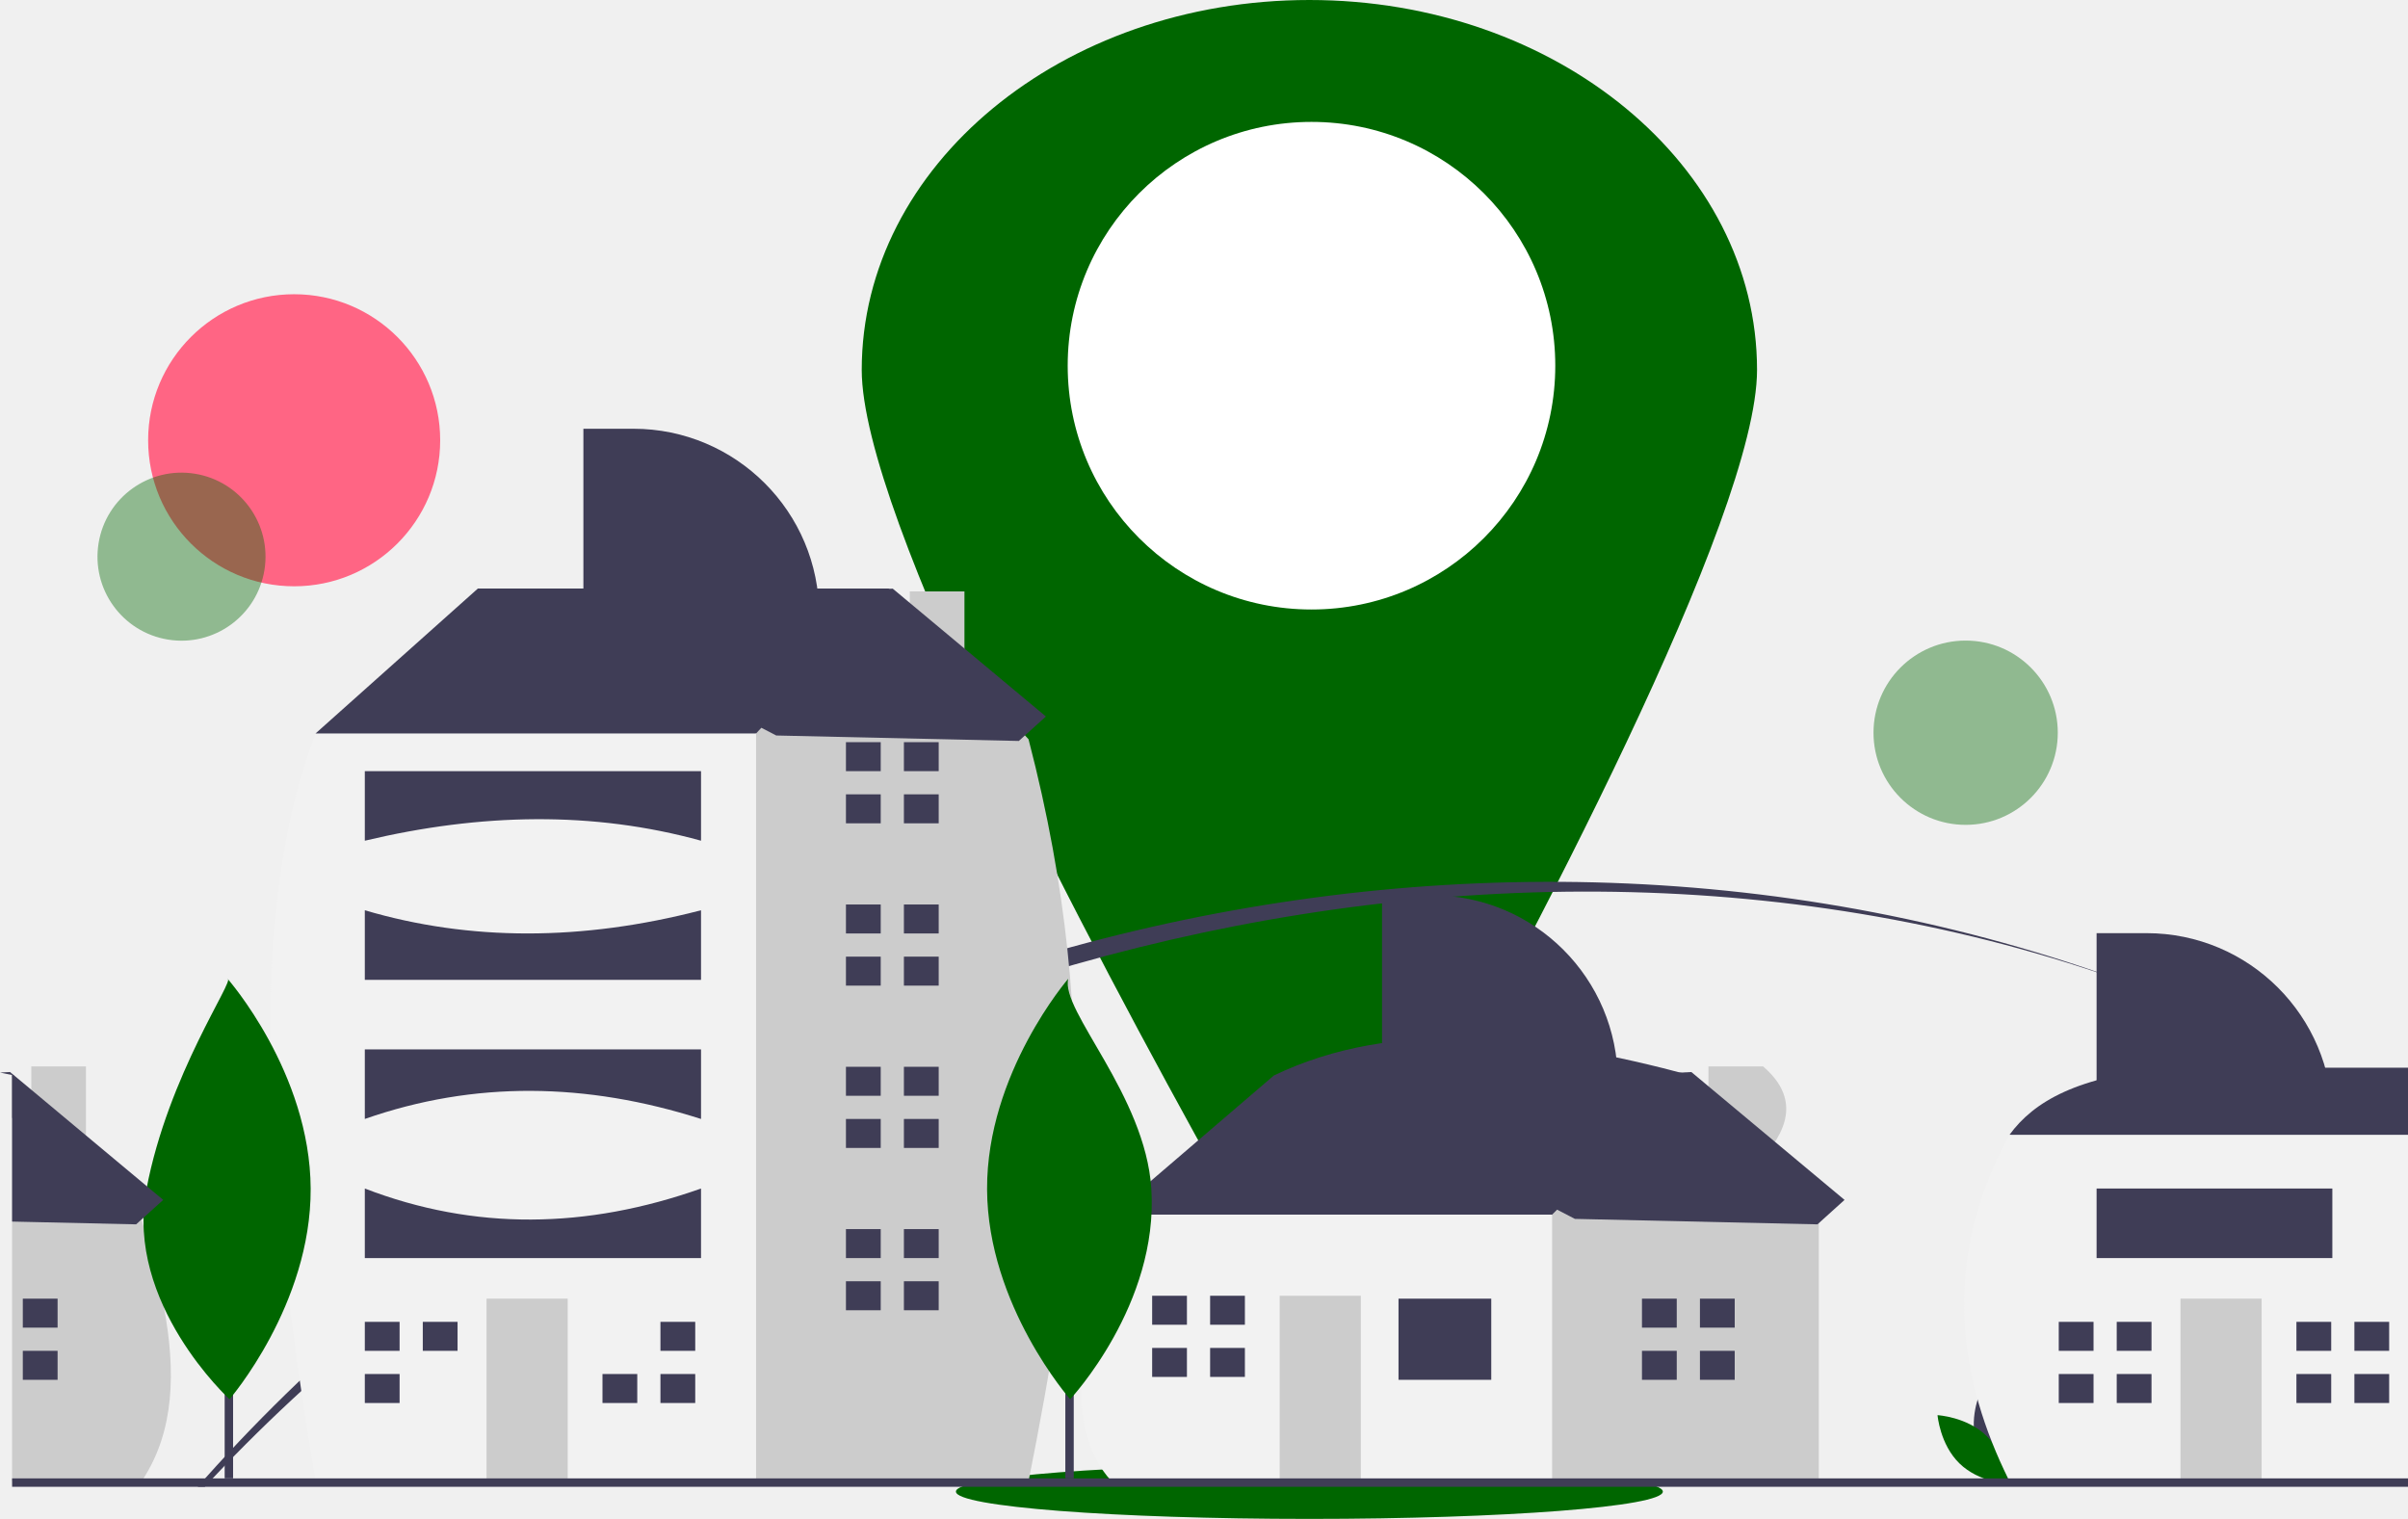
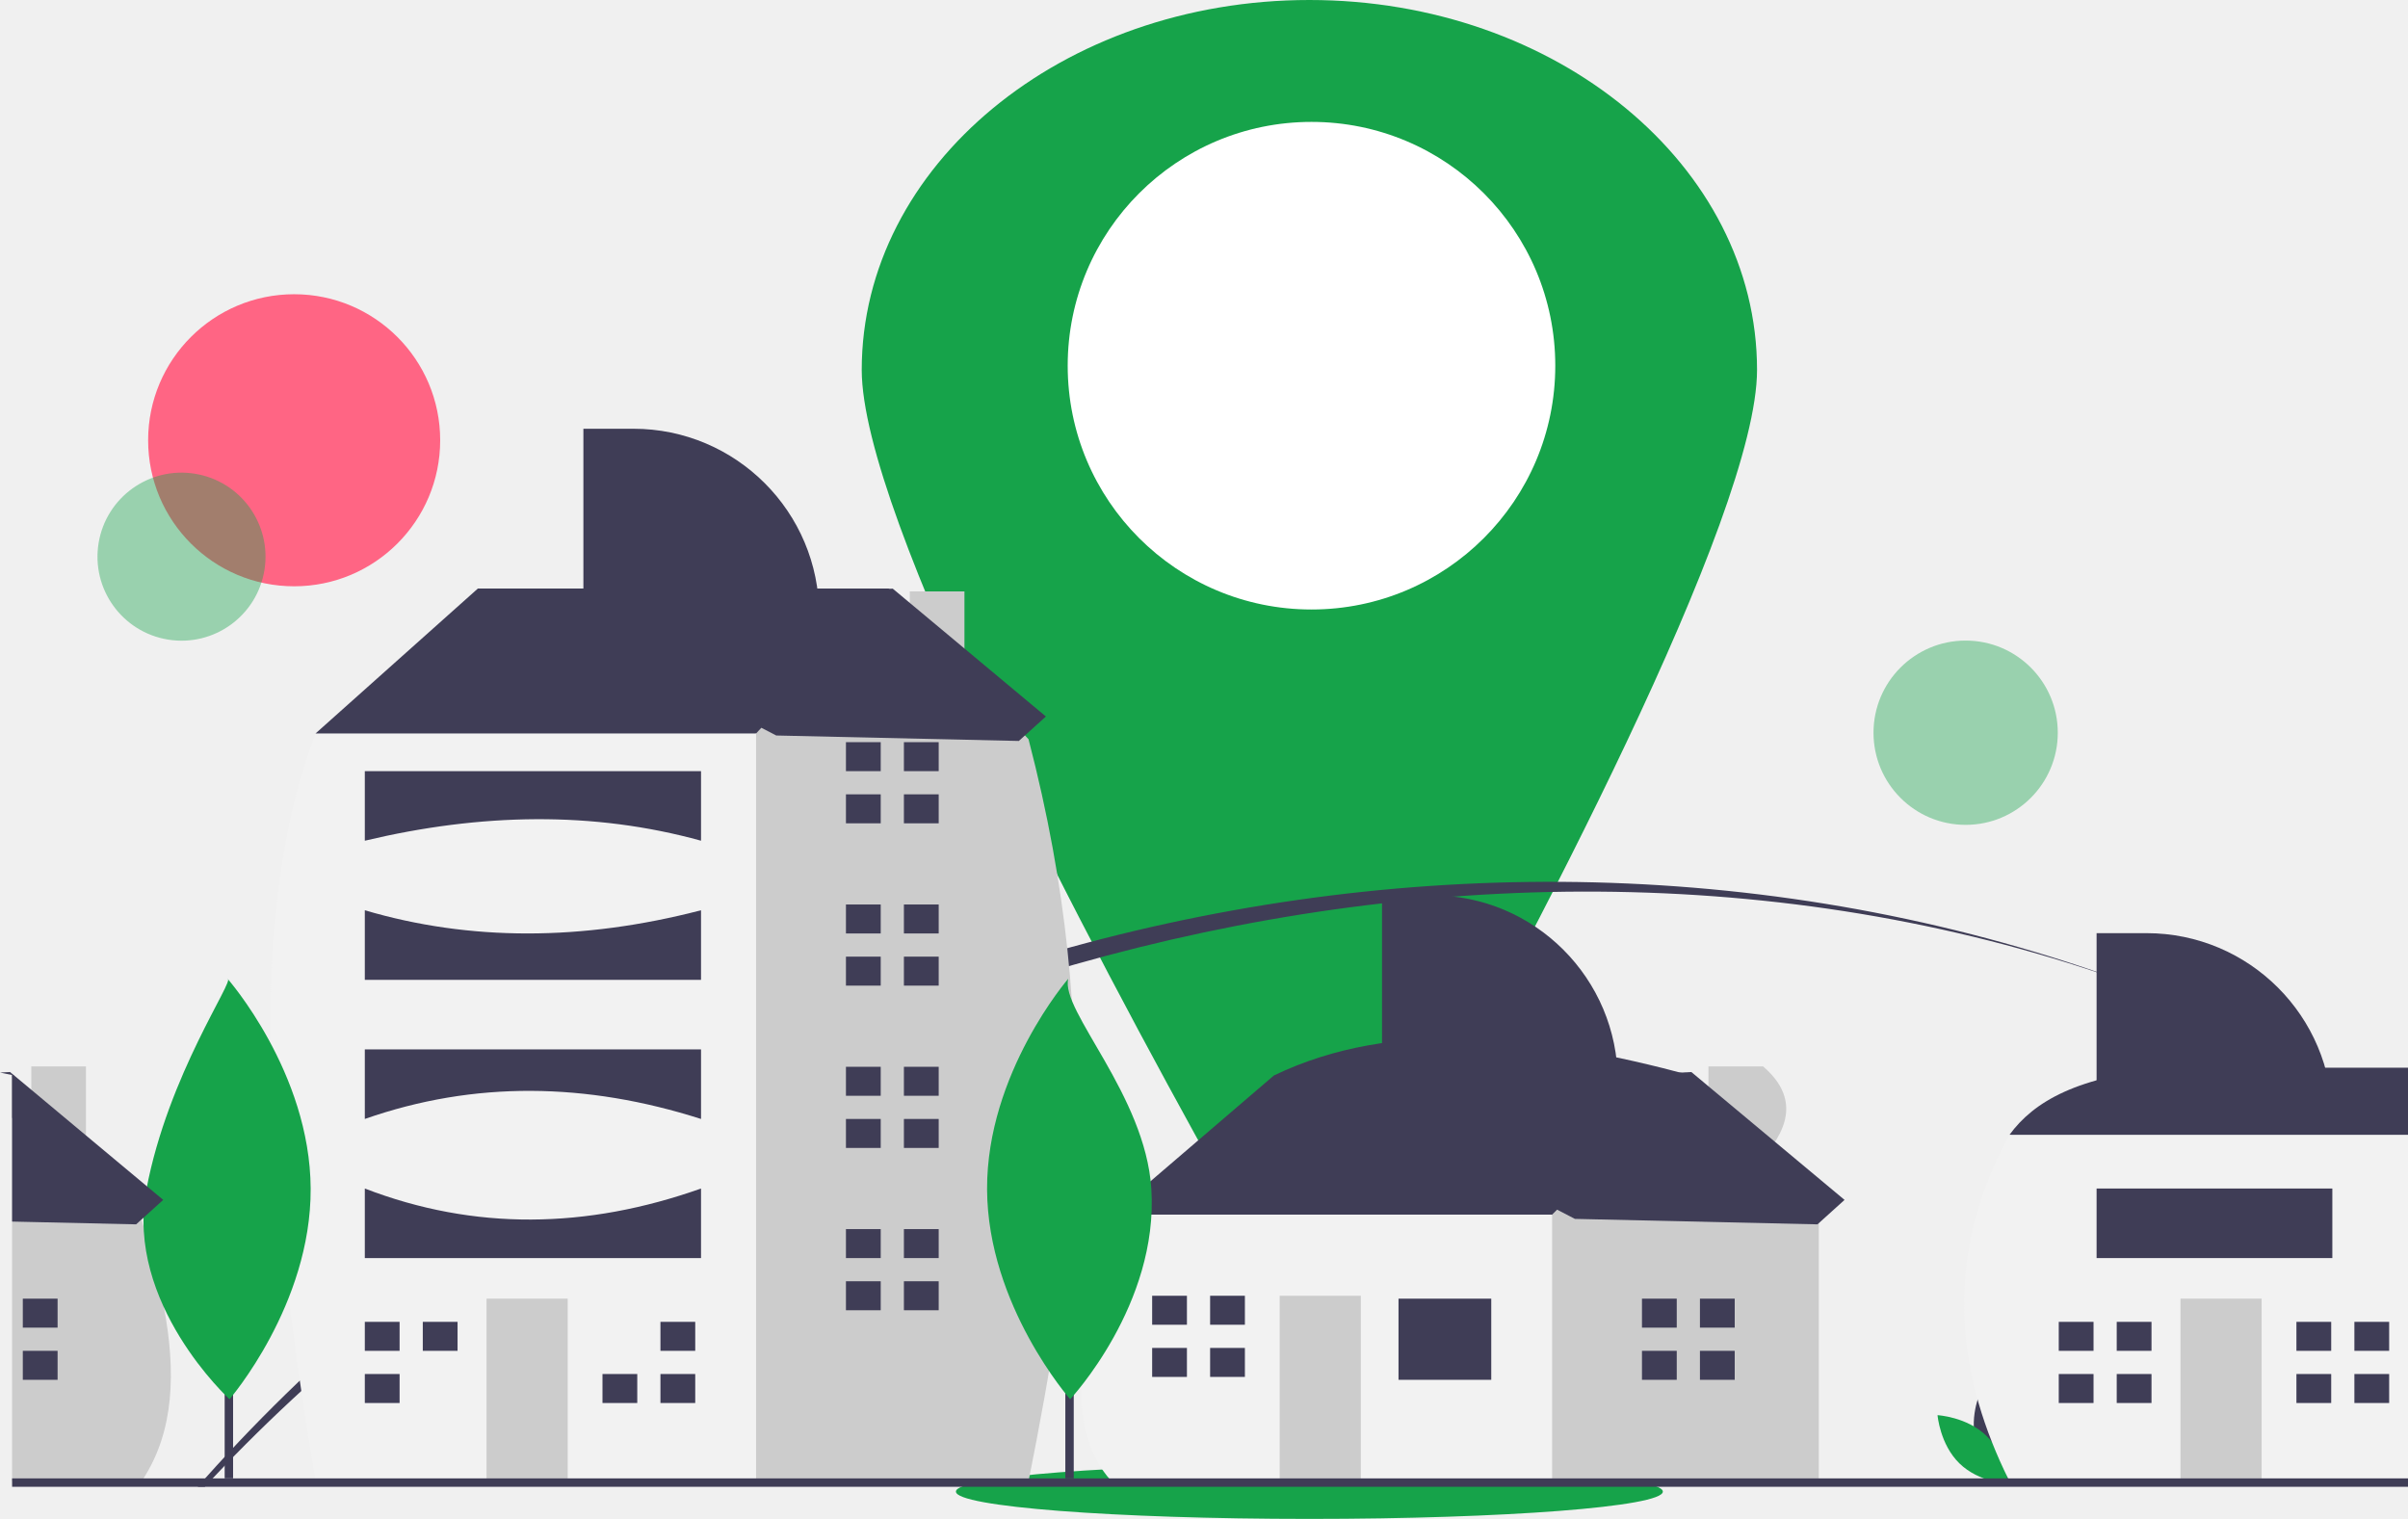
<svg xmlns="http://www.w3.org/2000/svg" data-name="Layer 1" width="572.88" height="361.347" viewBox="0 0 572.88 361.347">
-   <path d="M731.572,357.326c0,34.668-54.19,136.907-85.26,192.678a24.312,24.312,0,0,1-42.48,0c-31.07-55.771-85.26-158.01-85.26-192.678,0-48.601,47.682-88,106.5-88S731.572,308.725,731.572,357.326Z" transform="translate(-313.5599 -269.3263)" fill="#006600" />
+   <path d="M731.572,357.326c0,34.668-54.19,136.907-85.26,192.678a24.312,24.312,0,0,1-42.48,0c-31.07-55.771-85.26-158.01-85.26-192.678,0-48.601,47.682-88,106.5-88S731.572,308.725,731.572,357.326Z" transform="translate(-313.5599 -269.3263)" fill="#16a34a" />
  <circle cx="312.012" cy="87" r="58" fill="#fff" />
  <circle cx="69.982" cy="104.74" r="34.74" fill="#ff6584" />
-   <ellipse cx="311.512" cy="354.856" rx="84.092" ry="6.492" fill="#006600" />
-   <circle cx="356.74" cy="401.758" r="19.986" transform="translate(-410.5334 420.2112) rotate(-80.78252)" fill="#006600" opacity="0.4" style="isolation:isolate" />
+   <ellipse cx="311.512" cy="354.856" rx="84.092" ry="6.492" fill="#16a34a" />
+   <circle cx="356.74" cy="401.758" r="19.986" transform="translate(-410.5334 420.2112) rotate(-80.78252)" fill="#16a34a" opacity="0.4" style="isolation:isolate" />
  <path d="M824.33,504.856c-157.39-59-349.35-1.48-460.18,116.18-.63.66-1.26,1.33-1.87,2h-1.69c.58-.67,1.18-1.34,1.77-2C475.49,494.426,664.9,443.966,824.33,504.856Z" transform="translate(-313.5599 -269.3263)" fill="#3f3d56" />
  <path d="M867.34,524.426a375.733,375.733,0,0,0-43.01-19.57A341.325,341.325,0,0,1,867.34,524.426Z" transform="translate(-313.5599 -269.3263)" fill="#3f3d56" />
-   <circle cx="467.641" cy="174.315" r="21.92" fill="#006600" opacity="0.4" style="isolation:isolate" />
+   <circle cx="467.641" cy="174.315" r="21.92" fill="#16a34a" opacity="0.4" style="isolation:isolate" />
  <path d="M783.641,612.247c1.694,6.262,7.496,10.14,7.496,10.14s3.056-6.274,1.362-12.536-7.496-10.14-7.496-10.14S781.947,605.986,783.641,612.247Z" transform="translate(-313.5599 -269.3263)" fill="#3f3d56" />
-   <path d="M786.13,610.902c4.648,4.525,5.216,11.481,5.216,11.481s-6.968-.381-11.617-4.905-5.216-11.481-5.216-11.481S781.482,606.377,786.13,610.902Z" transform="translate(-313.5599 -269.3263)" fill="#006600" />
+   <path d="M786.13,610.902c4.648,4.525,5.216,11.481,5.216,11.481s-6.968-.381-11.617-4.905-5.216-11.481-5.216-11.481S781.482,606.377,786.13,610.902Z" transform="translate(-313.5599 -269.3263)" fill="#16a34a" />
  <path d="M316.92,525.182v9.66l-.48.52v-10.28C316.6,525.112,316.76,525.152,316.92,525.182Z" transform="translate(-313.5599 -269.3263)" fill="#3f3d56" />
  <path d="M347.7,621.032c-.14.23-.29.46-.44.69h-30.82v-96.06l.48-.48,4.09,4.65v-6.8h13v21.58l13.13,14.91.12.14c.16.5.31,1,.46,1.5a.035.035,0,0,0,.01.02,177.405,177.405,0,0,1,4.84,19.19C355.43,595.662,355,609.682,347.7,621.032Z" transform="translate(-313.5599 -269.3263)" fill="#ccc" />
  <rect x="5.427" y="308.953" width="8.274" height="6.895" fill="#3f3d56" />
  <rect x="5.427" y="321.365" width="8.274" height="6.895" fill="#3f3d56" />
  <path d="M582.148,565.178l-4.137-6.895,38.614-33.098c28.547-13.741,62.958-9.776,99.294,0l0,9.653-35.856,38.615-41.373,8.274Z" transform="translate(-313.5599 -269.3263)" fill="#3f3d56" />
  <path d="M733.011,544.608c6.857-7.627,7.81-14.88,0-21.577h-13v6.804l-4.092-4.65-33.098,33.098-5.517,5.516-6.895,27.582,12.412,30.339h63.437V559.662Z" transform="translate(-313.5599 -269.3263)" fill="#ccc" />
  <path d="M578.011,558.283H682.821v63.438l-104.81,0C565.331,608.002,571.918,582.997,578.011,558.283Z" transform="translate(-313.5599 -269.3263)" fill="#f2f2f2" />
  <rect x="332.715" y="308.953" width="22.065" height="19.307" fill="#3f3d56" />
  <rect x="304.444" y="308.263" width="19.307" height="44.13" fill="#ccc" />
  <polygon points="282.379 315.159 282.379 308.264 274.105 308.264 274.105 315.159 281.689 315.159 282.379 315.159" fill="#3f3d56" />
  <polygon points="281.689 320.675 274.105 320.675 274.105 327.571 282.379 327.571 282.379 320.675 281.689 320.675" fill="#3f3d56" />
  <rect x="287.895" y="308.263" width="8.274" height="6.895" fill="#3f3d56" />
  <rect x="287.895" y="320.675" width="8.274" height="6.895" fill="#3f3d56" />
  <polygon points="398.911 315.849 398.911 308.953 390.636 308.953 390.636 315.849 398.221 315.849 398.911 315.849" fill="#3f3d56" />
  <polygon points="398.221 321.365 390.636 321.365 390.636 328.26 398.911 328.26 398.911 321.365 398.221 321.365" fill="#3f3d56" />
  <rect x="404.427" y="308.953" width="8.274" height="6.895" fill="#3f3d56" />
  <rect x="404.427" y="321.365" width="8.274" height="6.895" fill="#3f3d56" />
  <polygon points="81.966 180.01 75.071 174.493 113.685 140.016 211.599 140.016 211.599 170.356 148.162 213.108 81.966 180.01" fill="#3f3d56" />
  <path d="M543.011,428.682V410.031h-13v4.568l-4.852-5.257-31.719,34.477-12.411,8.275-19.245,140.603,29.023,29.023,67.45,0c10.335-51.988,18.53-105.394,0-176.522Z" transform="translate(-313.5599 -269.3263)" fill="#ccc" />
  <path d="M388.63,443.819l104.81,0V621.72l-104.81,0C377.161,552.607,371.56,488.515,388.63,443.819Z" transform="translate(-313.5599 -269.3263)" fill="#f2f2f2" />
  <rect x="115.753" y="308.953" width="19.307" height="43.441" fill="#ccc" />
  <polygon points="95.067 321.365 95.067 314.47 86.793 314.47 86.793 321.365 94.378 321.365 95.067 321.365" fill="#3f3d56" />
  <polygon points="94.378 326.881 86.793 326.881 86.793 333.777 95.067 333.777 95.067 326.881 94.378 326.881" fill="#3f3d56" />
  <rect x="100.583" y="314.469" width="8.274" height="6.895" fill="#3f3d56" />
  <polygon points="150.92 326.881 143.335 326.881 143.335 333.777 151.609 333.777 151.609 326.881 150.92 326.881" fill="#3f3d56" />
  <rect x="157.125" y="314.469" width="8.274" height="6.895" fill="#3f3d56" />
  <rect x="157.125" y="326.881" width="8.274" height="6.895" fill="#3f3d56" />
  <polygon points="209.53 183.457 209.53 176.562 201.256 176.562 201.256 183.457 208.841 183.457 209.53 183.457" fill="#3f3d56" />
  <polygon points="208.841 188.974 201.256 188.974 201.256 195.869 209.53 195.869 209.53 188.974 208.841 188.974" fill="#3f3d56" />
  <rect x="215.047" y="176.562" width="8.274" height="6.895" fill="#3f3d56" />
  <rect x="215.047" y="188.973" width="8.274" height="6.895" fill="#3f3d56" />
  <polygon points="209.53 222.072 209.53 215.176 201.256 215.176 201.256 222.072 208.841 222.072 209.53 222.072" fill="#3f3d56" />
  <polygon points="208.841 227.588 201.256 227.588 201.256 234.483 209.53 234.483 209.53 227.588 208.841 227.588" fill="#3f3d56" />
  <rect x="215.047" y="215.176" width="8.274" height="6.895" fill="#3f3d56" />
  <rect x="215.047" y="227.587" width="8.274" height="6.895" fill="#3f3d56" />
  <polygon points="209.53 260.686 209.53 253.79 201.256 253.79 201.256 260.686 208.841 260.686 209.53 260.686" fill="#3f3d56" />
  <polygon points="208.841 266.202 201.256 266.202 201.256 273.097 209.53 273.097 209.53 266.202 208.841 266.202" fill="#3f3d56" />
  <rect x="215.047" y="253.79" width="8.274" height="6.895" fill="#3f3d56" />
  <rect x="215.047" y="266.202" width="8.274" height="6.895" fill="#3f3d56" />
  <polygon points="209.53 299.3 209.53 292.404 201.256 292.404 201.256 299.3 208.841 299.3 209.53 299.3" fill="#3f3d56" />
  <polygon points="208.841 304.816 201.256 304.816 201.256 311.711 209.53 311.711 209.53 304.816 208.841 304.816" fill="#3f3d56" />
  <rect x="215.047" y="292.404" width="8.274" height="6.895" fill="#3f3d56" />
  <rect x="215.047" y="304.816" width="8.274" height="6.895" fill="#3f3d56" />
  <path d="M400.352,452.783H480.339V469.332c-25.638-7.076-52.374-6.568-79.986,0Z" transform="translate(-313.5599 -269.3263)" fill="#3f3d56" />
  <path d="M400.352,485.881q37.447,11.033,79.986,0v16.549H400.352Z" transform="translate(-313.5599 -269.3263)" fill="#3f3d56" />
  <path d="M400.352,518.979H480.339V535.528c-27.259-8.704-53.949-9.115-79.986,0Z" transform="translate(-313.5599 -269.3263)" fill="#3f3d56" />
  <path d="M400.352,552.077c26.086,10.054,52.772,9.635,79.986,0v16.549H400.352Z" transform="translate(-313.5599 -269.3263)" fill="#3f3d56" />
  <path d="M830.24,523.326h56.2v27.08l-5.02,1.571-16.7,5.212-26.2-6.069-26.17-6.065-13.82-3.201-6.9-2.553C797.37,531.425,807.81,525.23,830.24,523.326Z" transform="translate(-313.5599 -269.3263)" fill="#3f3d56" />
  <path d="M886.44,539.301v82.421h-94.81c-.03-.051-.05-.097-.08-.148v-.005a1.265,1.265,0,0,0-.08-.167q-2.22-4.469-3.98-8.914c-9.95-25.078-8.87-49.494,4.14-73.187Z" transform="translate(-313.5599 -269.3263)" fill="#f2f2f2" />
  <rect x="518.753" y="308.953" width="19.307" height="43.441" fill="#ccc" />
  <polygon points="498.067 321.365 498.067 314.47 489.793 314.47 489.793 321.365 497.378 321.365 498.067 321.365" fill="#3f3d56" />
  <polygon points="497.378 326.881 489.793 326.881 489.793 333.777 498.067 333.777 498.067 326.881 497.378 326.881" fill="#3f3d56" />
  <rect x="503.583" y="314.469" width="8.274" height="6.895" fill="#3f3d56" />
  <rect x="503.583" y="326.881" width="8.274" height="6.895" fill="#3f3d56" />
  <polygon points="554.609 321.365 554.609 314.47 546.335 314.47 546.335 321.365 553.92 321.365 554.609 321.365" fill="#3f3d56" />
  <polygon points="553.92 326.881 546.335 326.881 546.335 333.777 554.609 333.777 554.609 326.881 553.92 326.881" fill="#3f3d56" />
  <rect x="560.125" y="314.469" width="8.274" height="6.895" fill="#3f3d56" />
  <rect x="560.125" y="326.881" width="8.274" height="6.895" fill="#3f3d56" />
  <path d="M812.353,491.326h11.886a44.202,44.202,0,0,1,44.202,44.202v0h-56.087Z" transform="translate(-313.5599 -269.3263)" fill="#3f3d56" />
  <path d="M452.353,371.326h11.886a44.202,44.202,0,0,1,44.202,44.202v0h-56.087Z" transform="translate(-313.5599 -269.3263)" fill="#3f3d56" />
  <path d="M642.353,482.326h11.886a44.202,44.202,0,0,1,44.202,44.202v0h-56.087Z" transform="translate(-313.5599 -269.3263)" fill="#3f3d56" />
  <rect x="498.793" y="282.751" width="56.087" height="16.549" fill="#3f3d56" />
  <rect x="2.88" y="351.71" width="570" height="2" fill="#3f3d56" />
  <rect x="53.451" y="272.705" width="2" height="79" fill="#3f3d56" />
-   <path d="M387.469,552.099c.127,27.624-19.308,50.108-19.308,50.108s-24.889-22.782-19.769-49.928c5.15-27.301,21.199-49.992,19.308-50.108C367.7,502.171,387.341,524.475,387.469,552.099Z" transform="translate(-313.5599 -269.3263)" fill="#006600" />
+   <path d="M387.469,552.099c.127,27.624-19.308,50.108-19.308,50.108s-24.889-22.782-19.769-49.928c5.15-27.301,21.199-49.992,19.308-50.108C367.7,502.171,387.341,524.475,387.469,552.099Z" transform="translate(-313.5599 -269.3263)" fill="#16a34a" />
  <rect x="253.451" y="272.705" width="2" height="79" fill="#3f3d56" />
-   <path d="M587.469,552.099c1.803,27.566-19.308,50.108-19.308,50.108s-19.642-22.304-19.769-49.928,19.308-50.108,19.308-50.108C565.805,509.743,586.01,529.795,587.469,552.099Z" transform="translate(-313.5599 -269.3263)" fill="#006600" />
+   <path d="M587.469,552.099c1.803,27.566-19.308,50.108-19.308,50.108s-19.642-22.304-19.769-49.928,19.308-50.108,19.308-50.108C565.805,509.743,586.01,529.795,587.469,552.099Z" transform="translate(-313.5599 -269.3263)" fill="#16a34a" />
  <polygon points="125.513 144.289 212.387 140.039 248.83 170.458 242.387 176.275 184.678 174.976 125.513 144.289" fill="#3f3d56" />
  <path d="M352.39,554.782l-4.68,4.23-.57.51-1.19,1.08-29.51-.66v-34.86q-1.44-.315-2.88-.6l2.39-.12.49.41,4.57,3.81,13,10.86,14.52,12.12Z" transform="translate(-313.5599 -269.3263)" fill="#3f3d56" />
  <polygon points="315.513 259.289 402.387 255.039 438.83 285.458 432.387 291.275 374.678 289.976 315.513 259.289" fill="#3f3d56" />
</svg>
